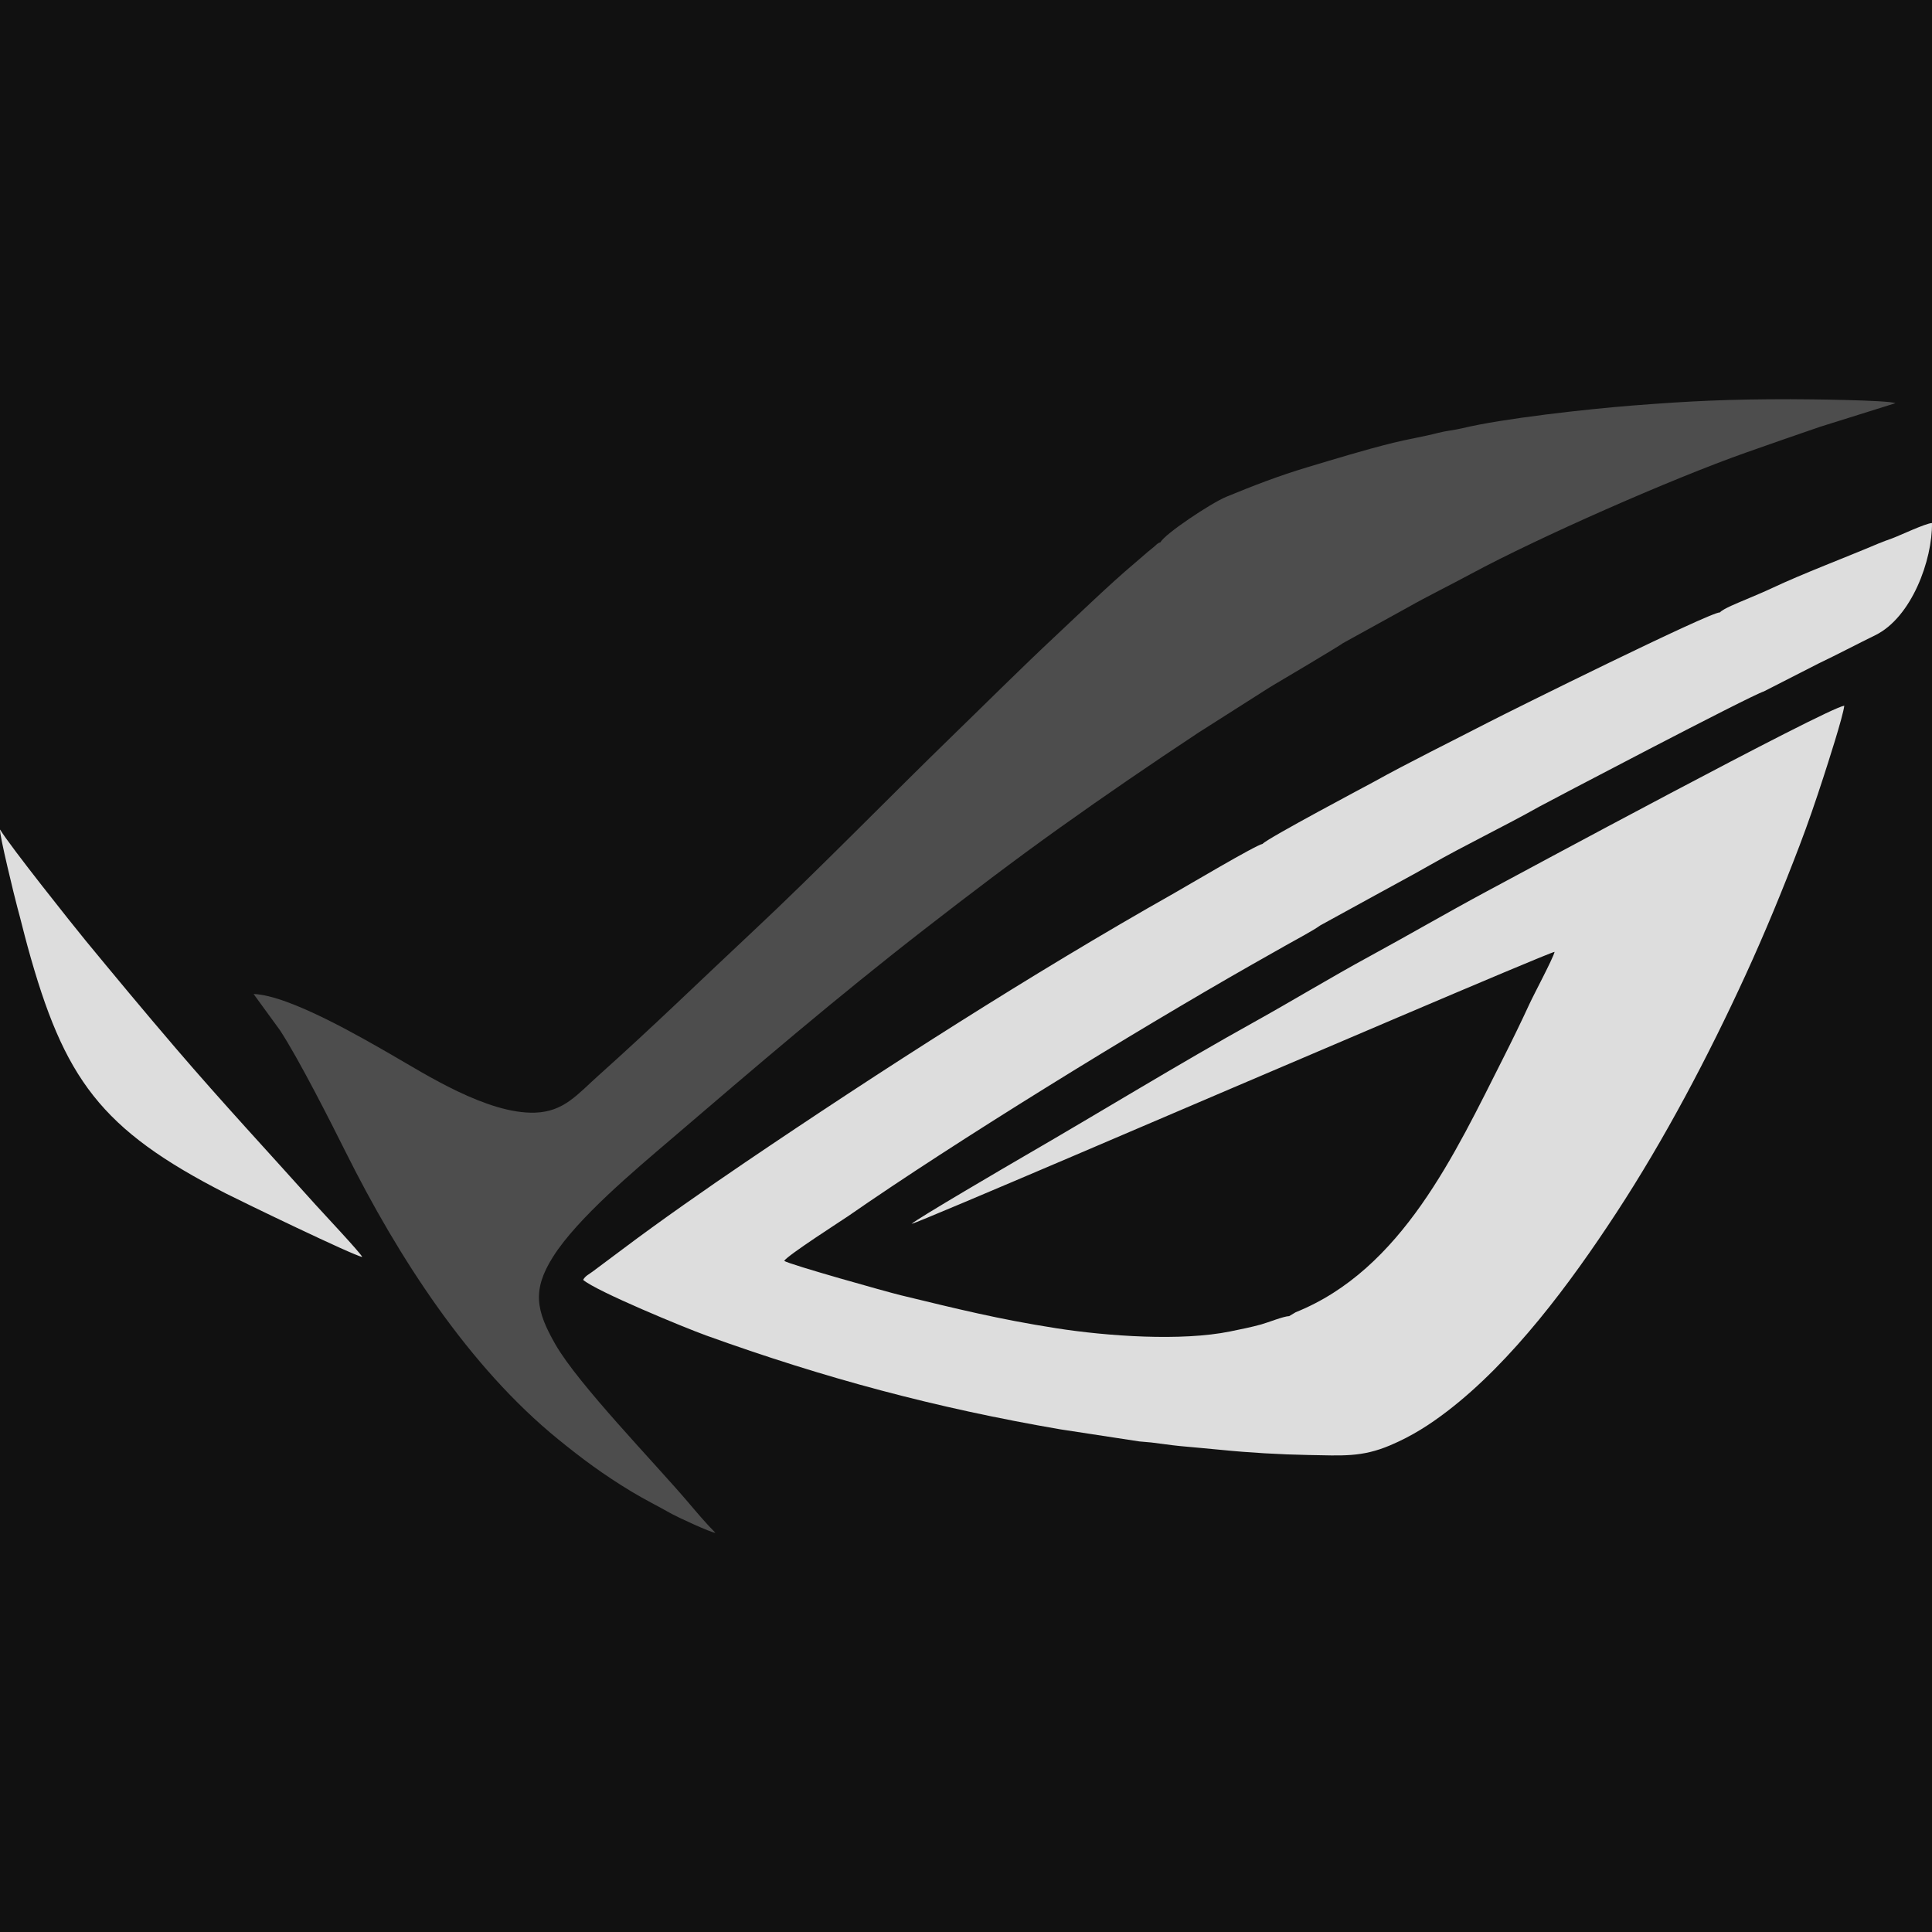
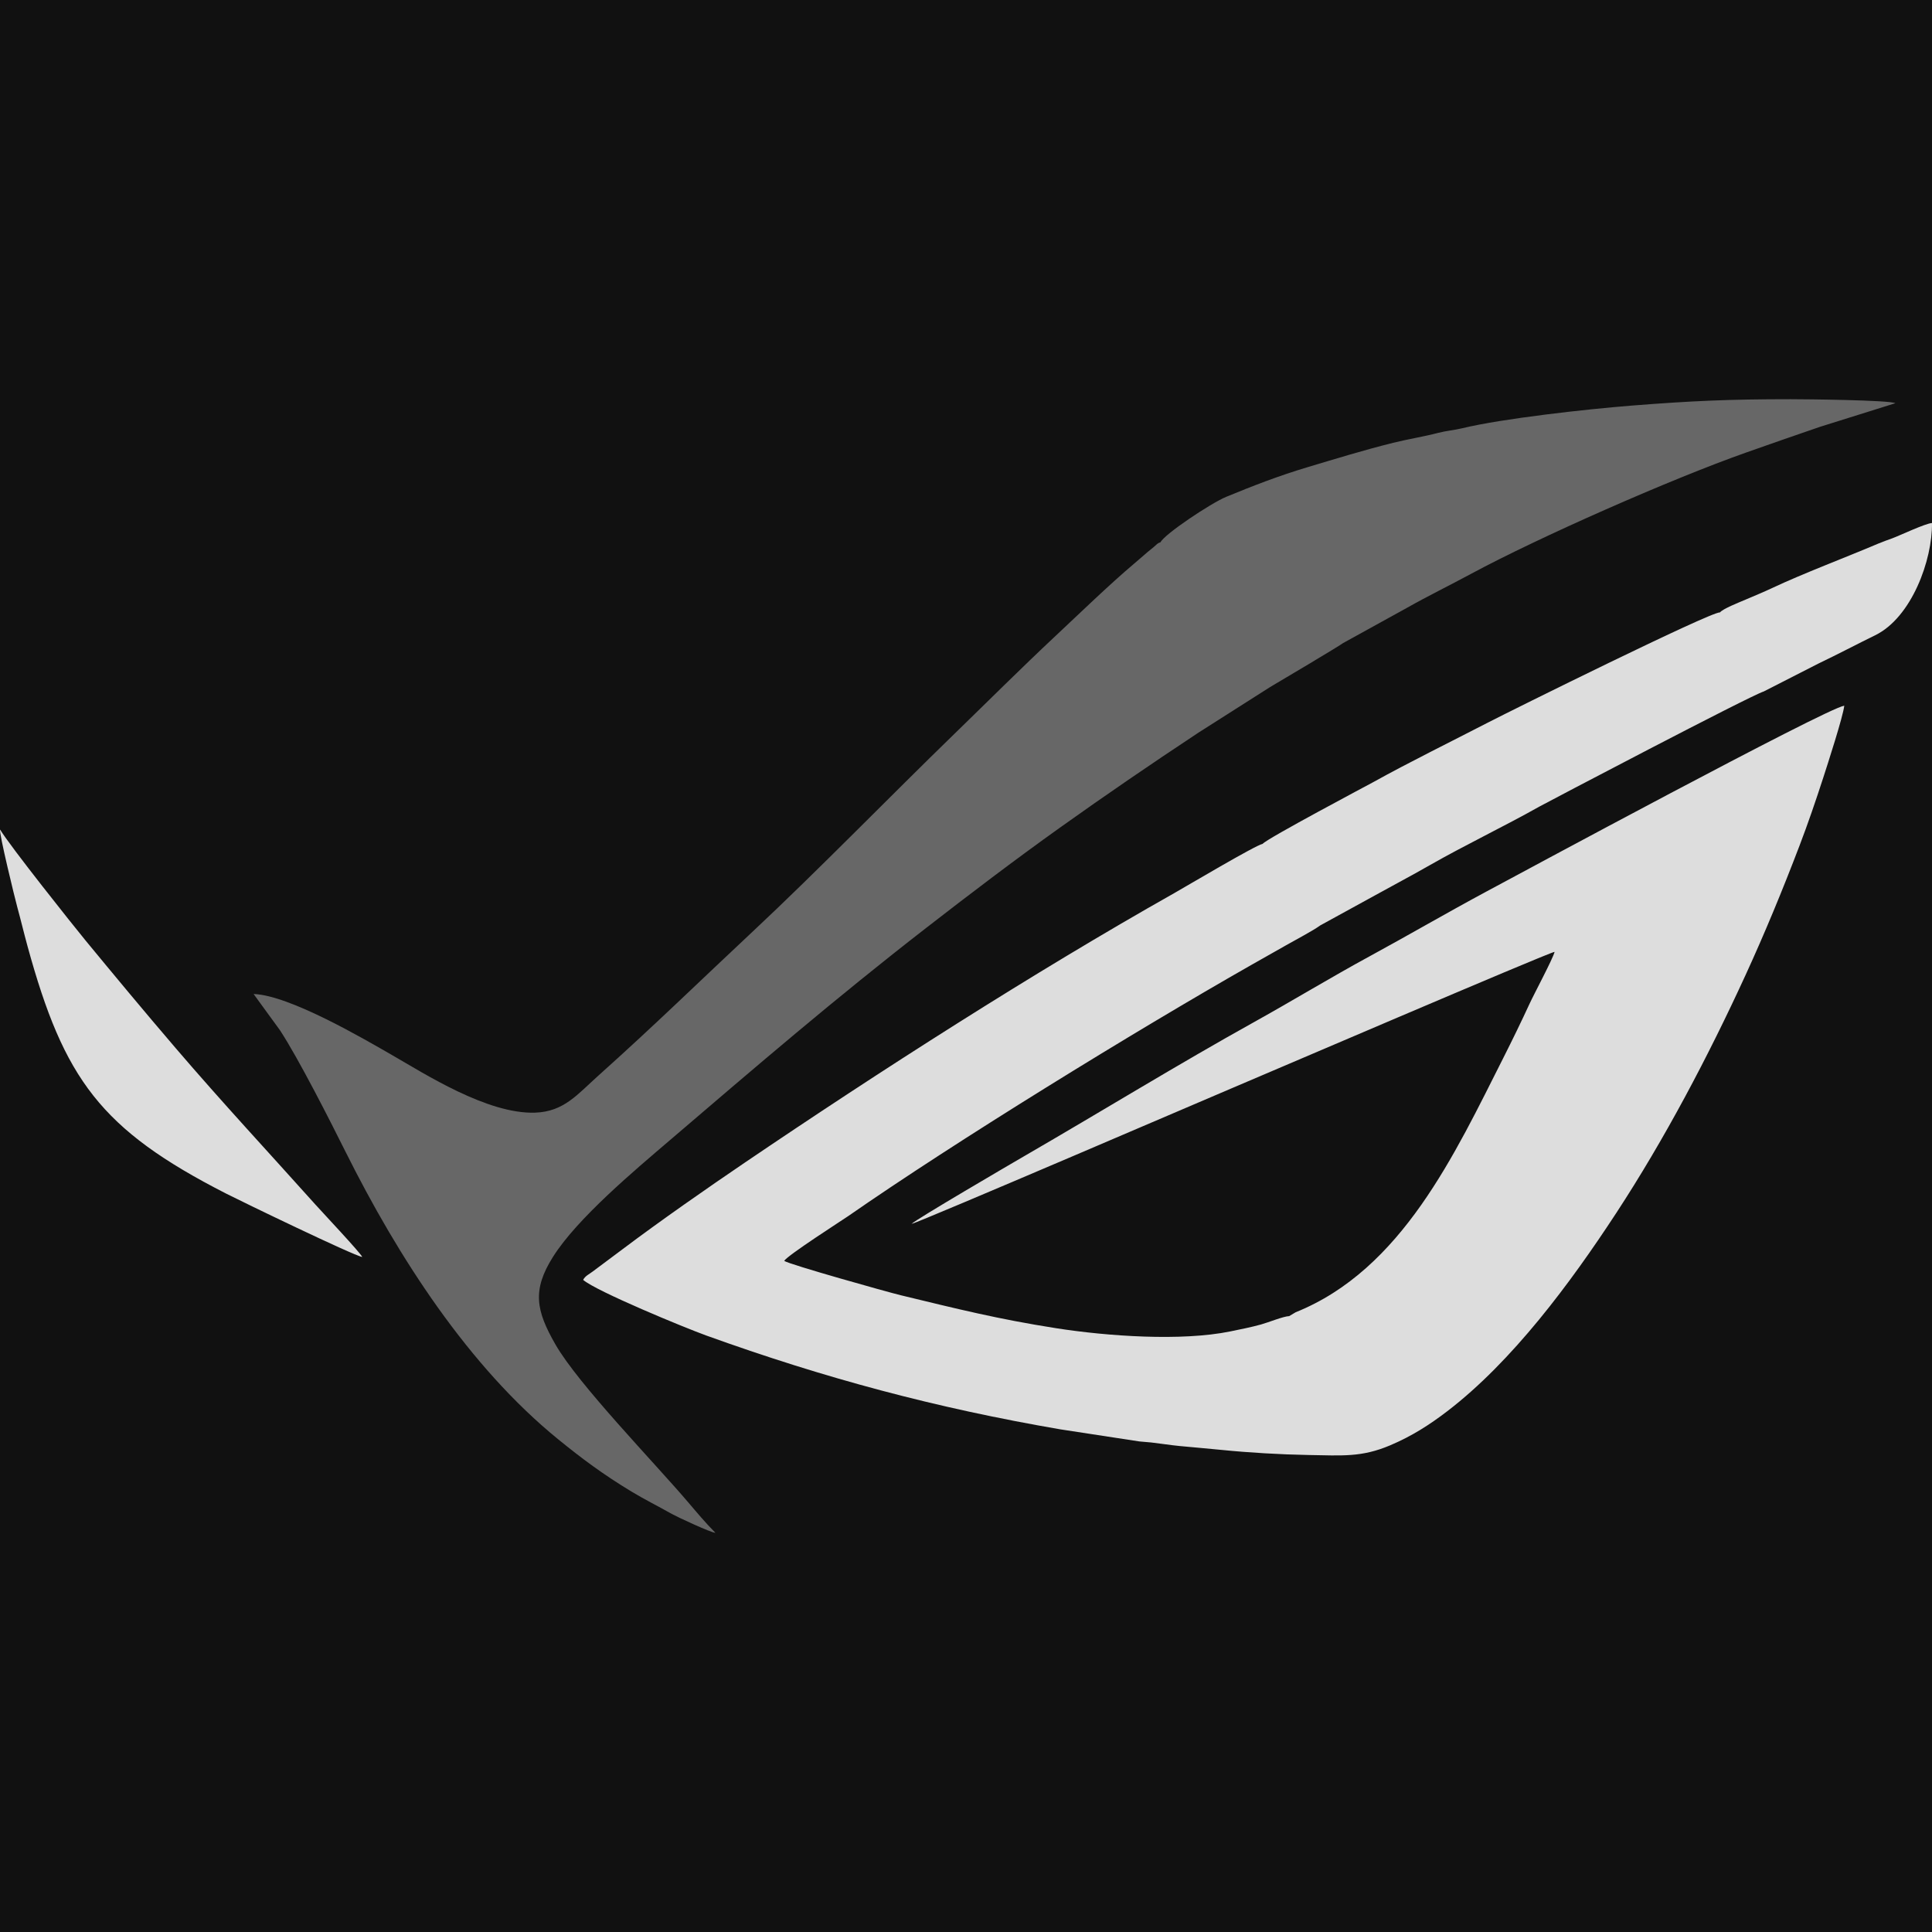
<svg xmlns="http://www.w3.org/2000/svg" style="isolation:isolate" viewBox="0 0 128 128" width="128pt" height="128pt">
  <defs>
    <clipPath id="_clipPath_QVWDPauPezRS0dW2vlyZ8oN3xiE1YYUE">
      <rect width="128" height="128" />
    </clipPath>
  </defs>
  <g clip-path="url(#_clipPath_QVWDPauPezRS0dW2vlyZ8oN3xiE1YYUE)">
    <rect width="128" height="128" style="fill:rgb(17,17,17)" />
    <g>
-       <path d=" M 76.887 35.924 C 76.687 35.983 76.635 36.073 76.437 36.242 C 76.277 36.379 76.143 36.476 75.988 36.609 C 75.633 36.914 75.425 37.103 75.113 37.365 C 73.566 38.667 71.467 40.694 69.951 42.114 C 67.598 44.317 65.478 46.439 63.221 48.63 C 58.964 52.762 54.14 57.723 49.88 61.707 C 46.359 64.999 43.339 67.955 39.66 71.247 C 38.254 72.504 37.368 73.65 35.453 73.716 C 32.294 73.825 28.126 71.136 25.995 69.913 C 24.132 68.844 19.185 65.935 16.801 65.855 L 18.548 68.255 C 19.797 70.161 21.898 74.313 22.906 76.333 C 26.372 83.275 31.051 90.543 37.006 95.378 C 38.529 96.614 39.909 97.653 41.843 98.824 C 42.691 99.337 43.557 99.764 44.506 100.301 C 44.834 100.487 47.115 101.552 47.397 101.552 C 46.772 100.926 46.129 100.161 45.622 99.564 C 43.355 96.898 38.311 91.714 36.796 89.068 C 35.524 86.847 35.232 85.486 36.646 83.256 C 38.261 80.707 42.029 77.553 44.393 75.532 C 50.145 70.612 55.333 66.156 61.351 61.485 C 64.203 59.272 67.168 57.014 70.234 54.826 C 73.243 52.679 76.267 50.611 79.407 48.535 L 84.149 45.518 C 84.589 45.265 88.909 42.694 88.978 42.608 L 93.204 40.276 C 94.624 39.474 96.002 38.805 97.505 37.995 C 101.916 35.62 110.676 31.749 115.695 29.978 C 117.343 29.397 118.913 28.848 120.58 28.278 L 125.575 26.713 C 125.17 26.506 119.651 26.448 118.635 26.448 C 114.542 26.448 112.032 26.562 108.125 26.87 C 105.135 27.107 99.571 27.72 96.852 28.378 C 96.363 28.496 95.783 28.547 95.29 28.677 C 94.347 28.925 93.268 29.096 92.303 29.336 C 90.312 29.832 88.504 30.393 86.633 30.951 C 84.707 31.525 82.966 32.206 81.243 32.915 C 80.225 33.334 77.148 35.39 76.887 35.925 L 76.887 35.924 Z " fill-rule="evenodd" fill="rgb(77,77,77)" />
+       <path d=" M 76.887 35.924 C 76.687 35.983 76.635 36.073 76.437 36.242 C 76.277 36.379 76.143 36.476 75.988 36.609 C 75.633 36.914 75.425 37.103 75.113 37.365 C 73.566 38.667 71.467 40.694 69.951 42.114 C 67.598 44.317 65.478 46.439 63.221 48.63 C 58.964 52.762 54.14 57.723 49.88 61.707 C 46.359 64.999 43.339 67.955 39.66 71.247 C 38.254 72.504 37.368 73.65 35.453 73.716 C 32.294 73.825 28.126 71.136 25.995 69.913 C 24.132 68.844 19.185 65.935 16.801 65.855 L 18.548 68.255 C 19.797 70.161 21.898 74.313 22.906 76.333 C 26.372 83.275 31.051 90.543 37.006 95.378 C 38.529 96.614 39.909 97.653 41.843 98.824 C 42.691 99.337 43.557 99.764 44.506 100.301 C 44.834 100.487 47.115 101.552 47.397 101.552 C 46.772 100.926 46.129 100.161 45.622 99.564 C 43.355 96.898 38.311 91.714 36.796 89.068 C 35.524 86.847 35.232 85.486 36.646 83.256 C 38.261 80.707 42.029 77.553 44.393 75.532 C 50.145 70.612 55.333 66.156 61.351 61.485 C 64.203 59.272 67.168 57.014 70.234 54.826 C 73.243 52.679 76.267 50.611 79.407 48.535 L 84.149 45.518 C 84.589 45.265 88.909 42.694 88.978 42.608 L 93.204 40.276 C 94.624 39.474 96.002 38.805 97.505 37.995 C 101.916 35.62 110.676 31.749 115.695 29.978 C 117.343 29.397 118.913 28.848 120.58 28.278 L 125.575 26.713 C 125.17 26.506 119.651 26.448 118.635 26.448 C 114.542 26.448 112.032 26.562 108.125 26.87 C 105.135 27.107 99.571 27.72 96.852 28.378 C 96.363 28.496 95.783 28.547 95.29 28.677 C 94.347 28.925 93.268 29.096 92.303 29.336 C 90.312 29.832 88.504 30.393 86.633 30.951 C 84.707 31.525 82.966 32.206 81.243 32.915 C 80.225 33.334 77.148 35.39 76.887 35.925 L 76.887 35.924 Z " fill-rule="evenodd" fill="#676767" />
      <path d=" M 116.858 45.809 L 120.49 43.955 C 121.75 43.355 123.053 42.665 124.24 42.085 C 126.648 40.909 128.034 37.096 127.999 34.652 C 127.574 34.67 125.844 35.49 125.375 35.662 C 125.052 35.78 124.754 35.882 124.452 36.01 C 122.307 36.922 119.443 38 117.41 38.959 C 116.819 39.238 116.249 39.468 115.651 39.725 C 115.182 39.926 114.148 40.332 113.955 40.571 C 113.31 40.538 100.168 47.051 98.53 47.898 C 96.197 49.104 93.264 50.549 91.023 51.796 C 90.757 51.944 83.923 55.561 83.651 55.909 C 83.201 55.984 78.517 58.766 77.769 59.188 C 68.5 64.418 58.234 70.998 49.355 77.02 C 46.888 78.693 43.736 80.889 41.256 82.757 L 39.266 84.243 C 39.037 84.418 38.767 84.533 38.635 84.795 C 39.52 85.557 45.384 87.973 46.783 88.478 C 54.635 91.307 61.984 93.279 70.245 94.697 L 75.487 95.499 L 79.617 95.863 L 76.253 95.566 C 76.895 95.639 77.532 95.743 78.157 95.803 C 79.08 95.891 79.997 95.967 80.948 96.062 C 82.74 96.242 84.82 96.364 86.662 96.397 C 88.952 96.437 90.213 96.554 92.091 95.761 C 93.546 95.147 94.73 94.382 95.887 93.496 C 100.196 90.194 104.029 85.03 107.087 80.356 C 110.287 75.465 113.17 70 115.654 64.586 C 116.92 61.829 118.107 58.952 119.225 56.021 C 119.792 54.535 120.283 53.1 120.795 51.524 C 121.078 50.652 122.11 47.466 122.188 46.754 C 121.013 46.914 100.463 58.002 98.507 59.052 C 95.855 60.475 93.316 61.958 90.743 63.356 C 88.243 64.714 85.598 66.319 83.11 67.702 C 78.055 70.511 72.964 73.641 67.916 76.564 C 67.051 77.065 60.623 80.822 60.392 81.087 C 60.824 81.017 81.203 72.265 81.697 72.061 C 82.658 71.664 102.667 63.077 102.996 63.063 C 102.881 63.526 101.642 65.838 101.329 66.518 C 100.808 67.65 100.18 68.939 99.611 70.065 C 96.384 76.448 92.882 84.113 85.837 86.942 L 85.414 87.196 C 85.037 87.205 84.005 87.624 83.55 87.749 C 82.866 87.937 82.204 88.067 81.514 88.209 C 78.267 88.874 73.358 88.527 69.974 87.998 C 66.115 87.394 63.413 86.716 59.673 85.812 C 58.78 85.596 52.327 83.784 51.954 83.537 C 52.164 83.171 55.855 80.806 56.178 80.582 C 63.319 75.618 75.181 68.324 82.895 63.935 C 83.712 63.47 84.471 63.048 85.217 62.62 C 85.838 62.265 86.974 61.672 87.475 61.308 L 91.084 59.328 C 92.305 58.651 93.426 58.064 94.711 57.33 C 97.141 55.944 99.604 54.781 101.996 53.434 C 102.348 53.236 116.007 46.058 116.858 45.81 L 116.858 45.809 Z  M 24 83.277 C 23.858 82.975 21.392 80.358 20.902 79.811 C 17.791 76.338 14.775 73.102 11.649 69.453 C 9.471 66.911 7.531 64.569 5.679 62.323 C 4.905 61.383 0.654 56.047 0.005 54.959 C -0.078 55.168 0.992 59.542 1.15 60.117 C 1.392 60.999 1.58 61.802 1.827 62.702 C 4.242 71.496 6.656 74.824 14.974 79.075 C 15.999 79.598 23.447 83.201 24 83.277 Z " fill-rule="evenodd" fill="rgb(221,221,221)" />
    </g>
  </g>
</svg>
